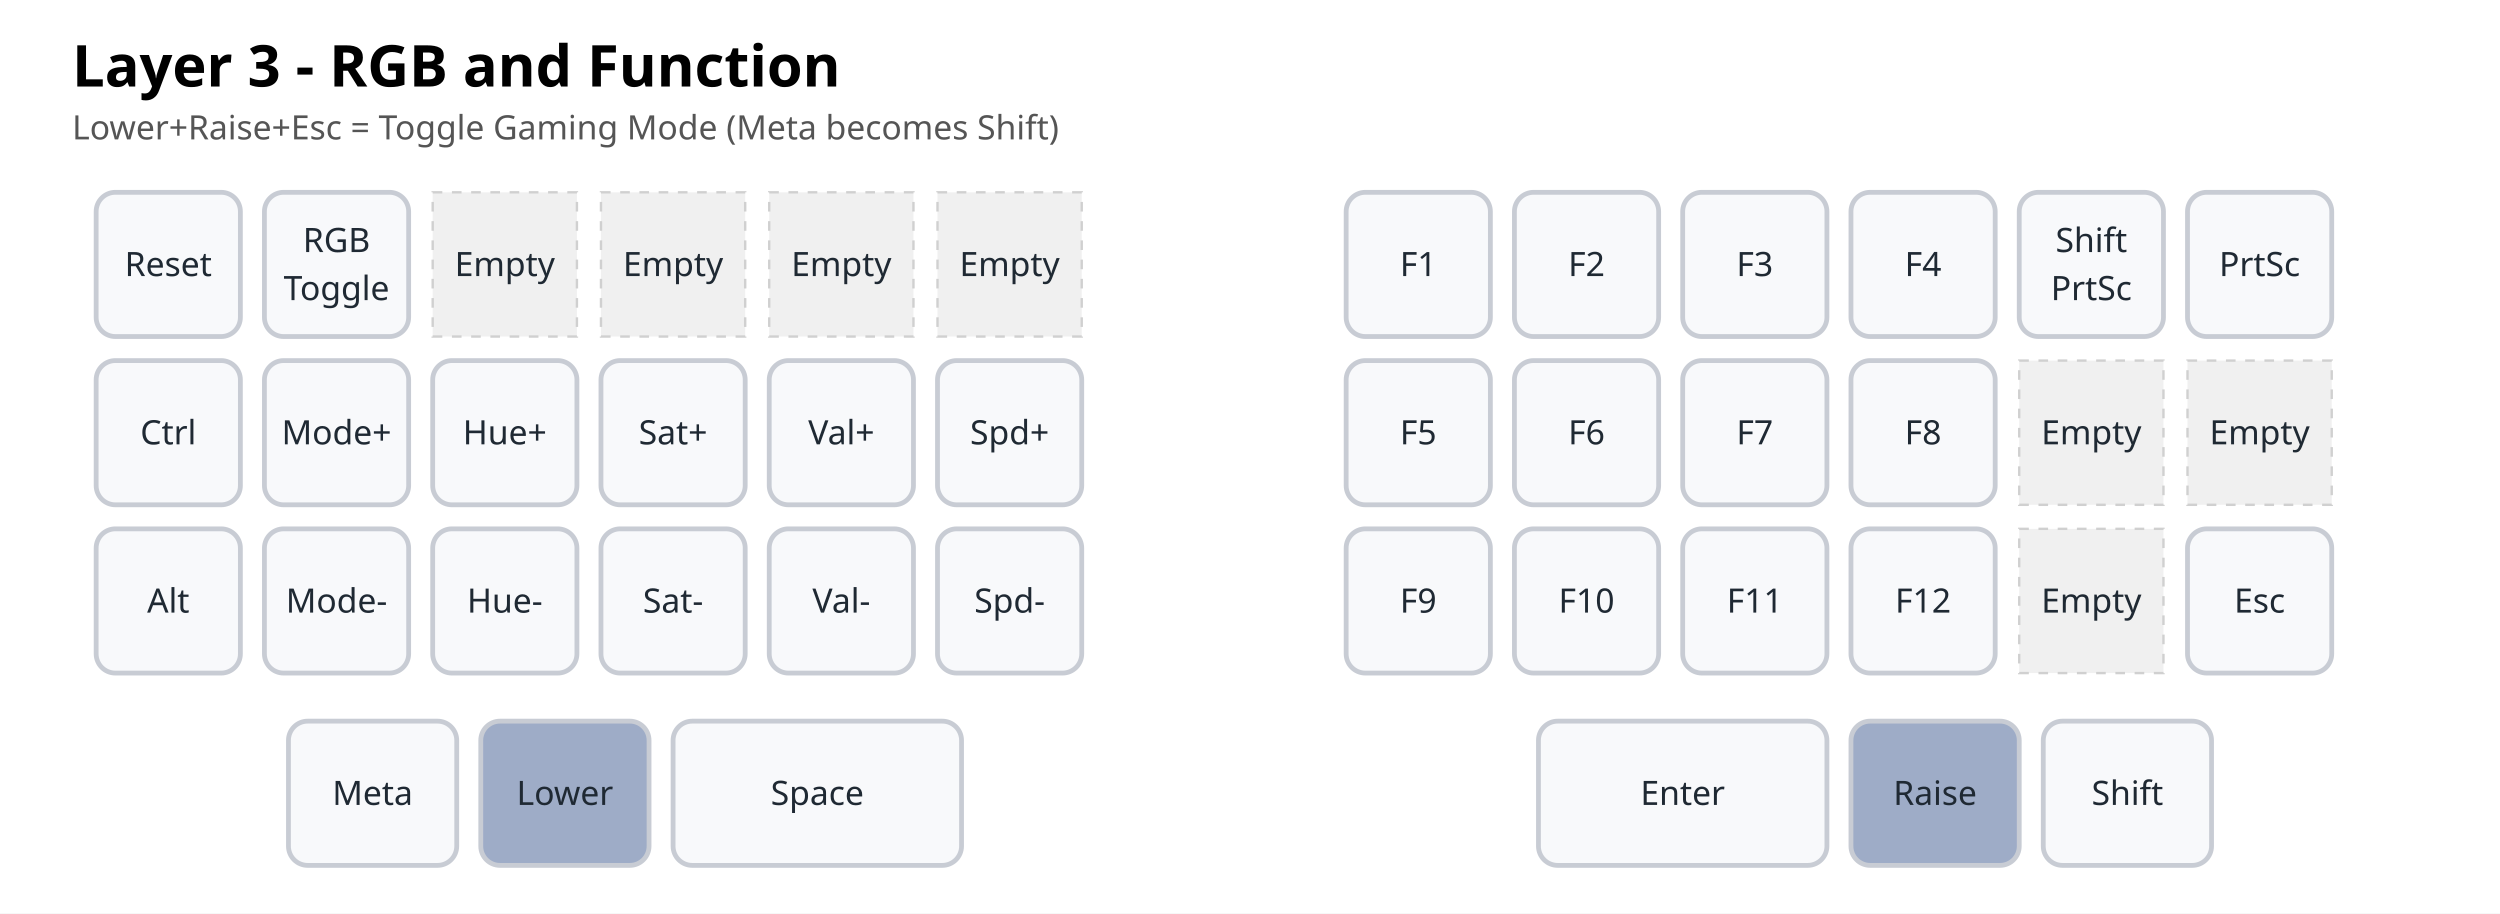
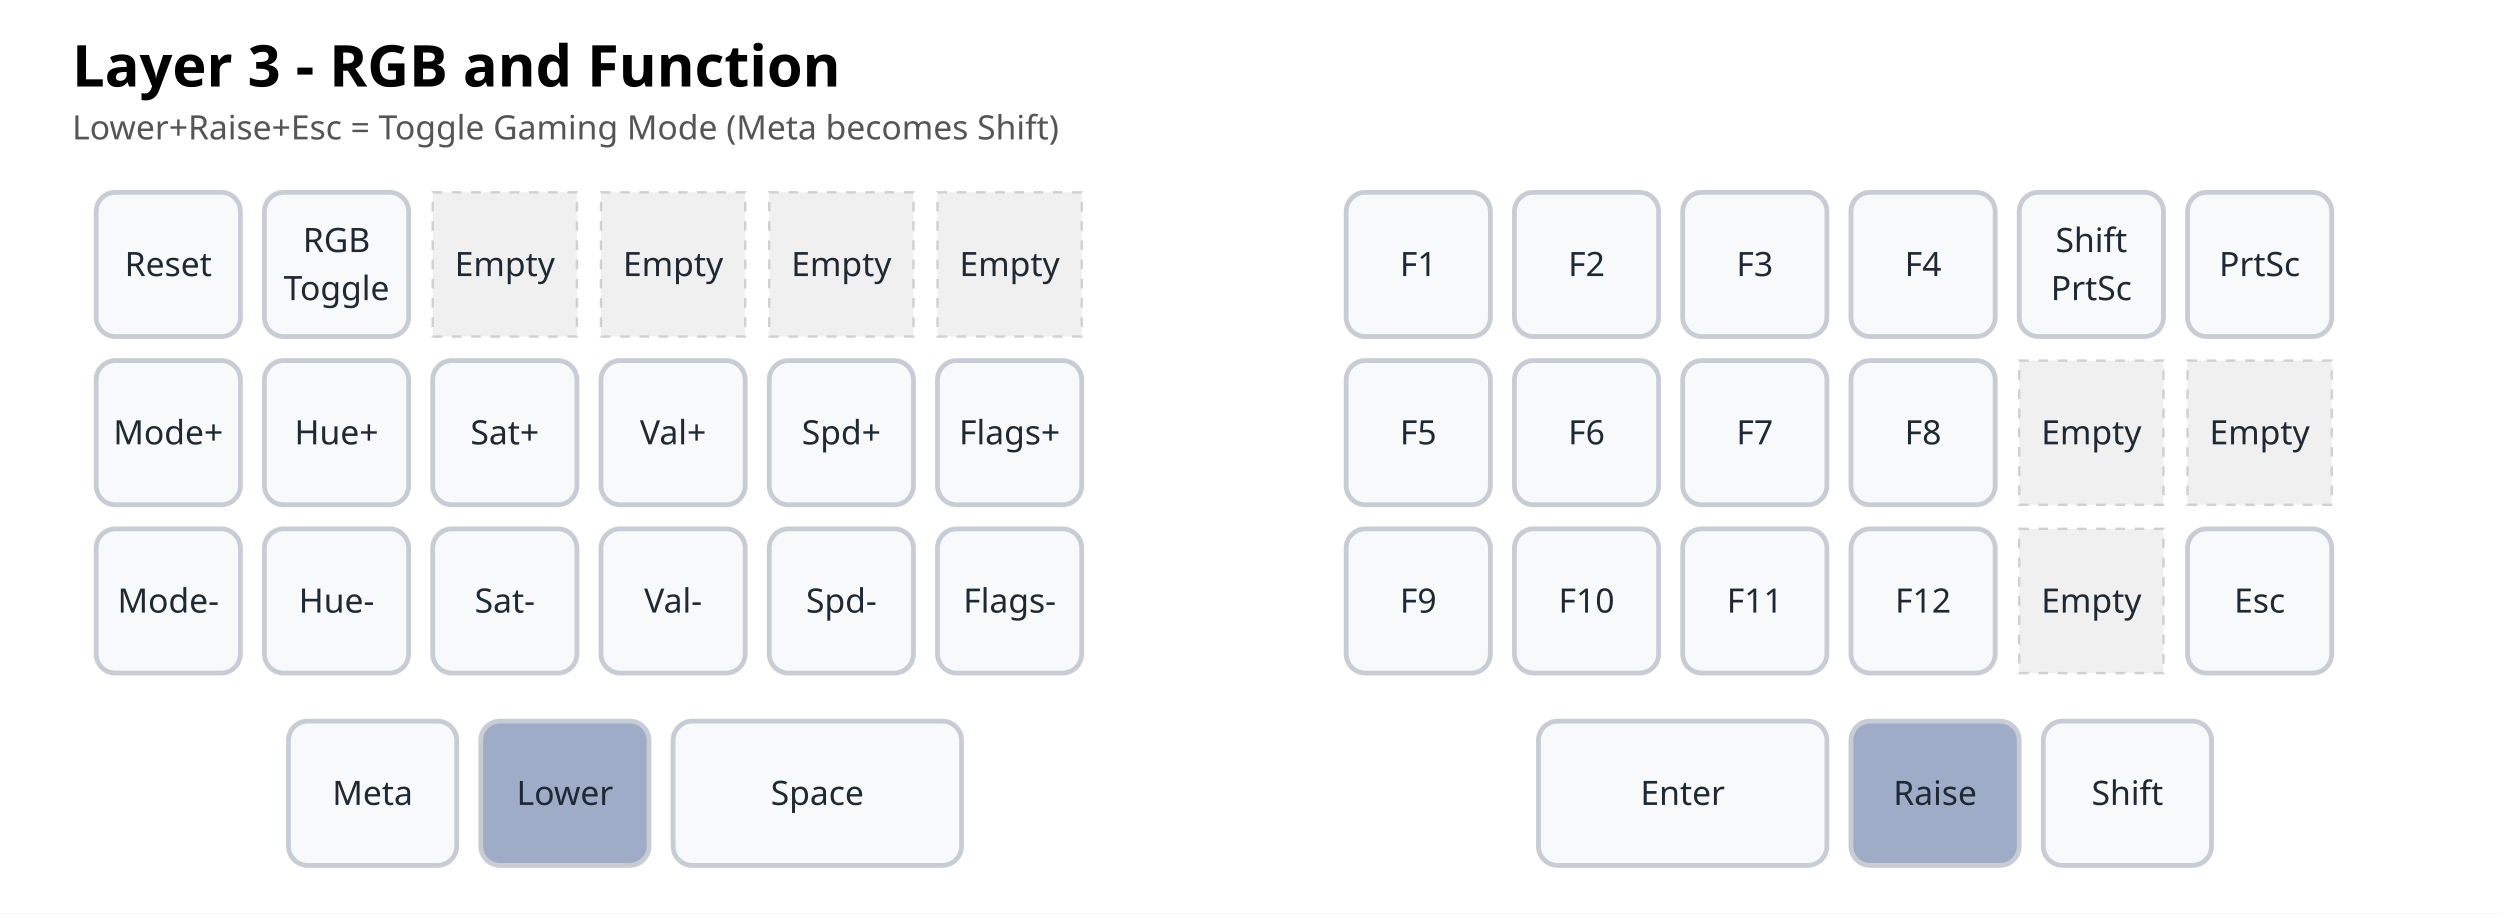
<svg xmlns="http://www.w3.org/2000/svg" width="1040" height="380" viewBox="0 0 1040 380">
  <style>
    .title { font: 24px sans-serif; font-weight: 600; }
    .subtitle { font: 14px sans-serif; fill: #555; }
    .key { fill: #f8f9fb; stroke: #c8ccd4; stroke-width: 2; rx: 8; ry: 8; }
    .ghost { fill: #f0f0f0; stroke: #d0d0d0; stroke-dasharray: 4 4; }
    .label { font: 14px sans-serif; fill: #1f2933; text-anchor: middle; dominant-baseline: middle; }
    .active { fill: #9eacc7; }
  </style>
  <rect width="100%" height="100%" fill="#ffffff" />
  <text x="30" y="36" class="title">Layer 3 - RGB and Function</text>
  <text x="30" y="58" class="subtitle">Lower+Raise+Esc = Toggle Gaming Mode (Meta becomes Shift)</text>
  <g transform="translate(40, 80)">
    <rect class="key" x="0" y="0" width="60" height="60" />
    <text class="label" x="30" y="30">Reset</text>
    <rect class="key" x="70" y="0" width="60" height="60" />
    <text class="label" x="100" y="20">RGB</text>
    <text class="label" x="100" y="40">Toggle</text>
    <rect class="ghost" x="140" y="0" width="60" height="60" />
    <text class="label" x="170" y="30">Empty</text>
    <rect class="ghost" x="210" y="0" width="60" height="60" />
    <text class="label" x="240" y="30">Empty</text>
    <rect class="ghost" x="280" y="0" width="60" height="60" />
    <text class="label" x="310" y="30">Empty</text>
    <rect class="ghost" x="350" y="0" width="60" height="60" />
    <text class="label" x="380" y="30">Empty</text>
    <rect class="key" x="0" y="70" width="60" height="60" />
-     <text class="label" x="30" y="100">Ctrl</text>
+     <text class="label" x="30" y="100">Mode+</text>
    <rect class="key" x="70" y="70" width="60" height="60" />
-     <text class="label" x="100" y="100">Mode+</text>
+     <text class="label" x="100" y="100">Hue+</text>
    <rect class="key" x="140" y="70" width="60" height="60" />
-     <text class="label" x="170" y="100">Hue+</text>
+     <text class="label" x="170" y="100">Sat+</text>
    <rect class="key" x="210" y="70" width="60" height="60" />
-     <text class="label" x="240" y="100">Sat+</text>
+     <text class="label" x="240" y="100">Val+</text>
    <rect class="key" x="280" y="70" width="60" height="60" />
-     <text class="label" x="310" y="100">Val+</text>
+     <text class="label" x="310" y="100">Spd+</text>
    <rect class="key" x="350" y="70" width="60" height="60" />
-     <text class="label" x="380" y="100">Spd+</text>
+     <text class="label" x="380" y="100">Flags+</text>
    <rect class="key" x="0" y="140" width="60" height="60" />
-     <text class="label" x="30" y="170">Alt</text>
+     <text class="label" x="30" y="170">Mode-</text>
    <rect class="key" x="70" y="140" width="60" height="60" />
-     <text class="label" x="100" y="170">Mode-</text>
+     <text class="label" x="100" y="170">Hue-</text>
    <rect class="key" x="140" y="140" width="60" height="60" />
-     <text class="label" x="170" y="170">Hue-</text>
+     <text class="label" x="170" y="170">Sat-</text>
    <rect class="key" x="210" y="140" width="60" height="60" />
-     <text class="label" x="240" y="170">Sat-</text>
+     <text class="label" x="240" y="170">Val-</text>
    <rect class="key" x="280" y="140" width="60" height="60" />
-     <text class="label" x="310" y="170">Val-</text>
+     <text class="label" x="310" y="170">Spd-</text>
    <rect class="key" x="350" y="140" width="60" height="60" />
-     <text class="label" x="380" y="170">Spd-</text>
+     <text class="label" x="380" y="170">Flags-</text>
    <rect class="key" x="80" y="220" width="70" height="60" />
    <text class="label" x="115" y="250">Meta</text>
    <rect class="key active" x="160" y="220" width="70" height="60" />
    <text class="label" x="195" y="250">Lower</text>
    <rect class="key" x="240" y="220" width="120" height="60" />
    <text class="label" x="300" y="250">Space</text>
  </g>
  <g transform="translate(560, 80)">
    <rect class="key" x="0" y="0" width="60" height="60" />
    <text class="label" x="30" y="30">F1</text>
    <rect class="key" x="70" y="0" width="60" height="60" />
    <text class="label" x="100" y="30">F2</text>
    <rect class="key" x="140" y="0" width="60" height="60" />
    <text class="label" x="170" y="30">F3</text>
    <rect class="key" x="210" y="0" width="60" height="60" />
    <text class="label" x="240" y="30">F4</text>
    <rect class="key" x="280" y="0" width="60" height="60" />
    <text class="label" x="310" y="20">Shift</text>
    <text class="label" x="310" y="40">PrtSc</text>
    <rect class="key" x="350" y="0" width="60" height="60" />
    <text class="label" x="380" y="30">PrtSc</text>
    <rect class="key" x="0" y="70" width="60" height="60" />
    <text class="label" x="30" y="100">F5</text>
    <rect class="key" x="70" y="70" width="60" height="60" />
    <text class="label" x="100" y="100">F6</text>
    <rect class="key" x="140" y="70" width="60" height="60" />
    <text class="label" x="170" y="100">F7</text>
    <rect class="key" x="210" y="70" width="60" height="60" />
    <text class="label" x="240" y="100">F8</text>
    <rect class="ghost" x="280" y="70" width="60" height="60" />
    <text class="label" x="310" y="100">Empty</text>
    <rect class="ghost" x="350" y="70" width="60" height="60" />
    <text class="label" x="380" y="100">Empty</text>
    <rect class="key" x="0" y="140" width="60" height="60" />
    <text class="label" x="30" y="170">F9</text>
    <rect class="key" x="70" y="140" width="60" height="60" />
    <text class="label" x="100" y="170">F10</text>
    <rect class="key" x="140" y="140" width="60" height="60" />
    <text class="label" x="170" y="170">F11</text>
    <rect class="key" x="210" y="140" width="60" height="60" />
    <text class="label" x="240" y="170">F12</text>
    <rect class="ghost" x="280" y="140" width="60" height="60" />
    <text class="label" x="310" y="170">Empty</text>
    <rect class="key" x="350" y="140" width="60" height="60" />
    <text class="label" x="380" y="170">Esc</text>
    <rect class="key" x="80" y="220" width="120" height="60" />
    <text class="label" x="140" y="250">Enter</text>
    <rect class="key active" x="210" y="220" width="70" height="60" />
    <text class="label" x="245" y="250">Raise</text>
    <rect class="key" x="290" y="220" width="70" height="60" />
    <text class="label" x="325" y="250">Shift</text>
  </g>
</svg>
